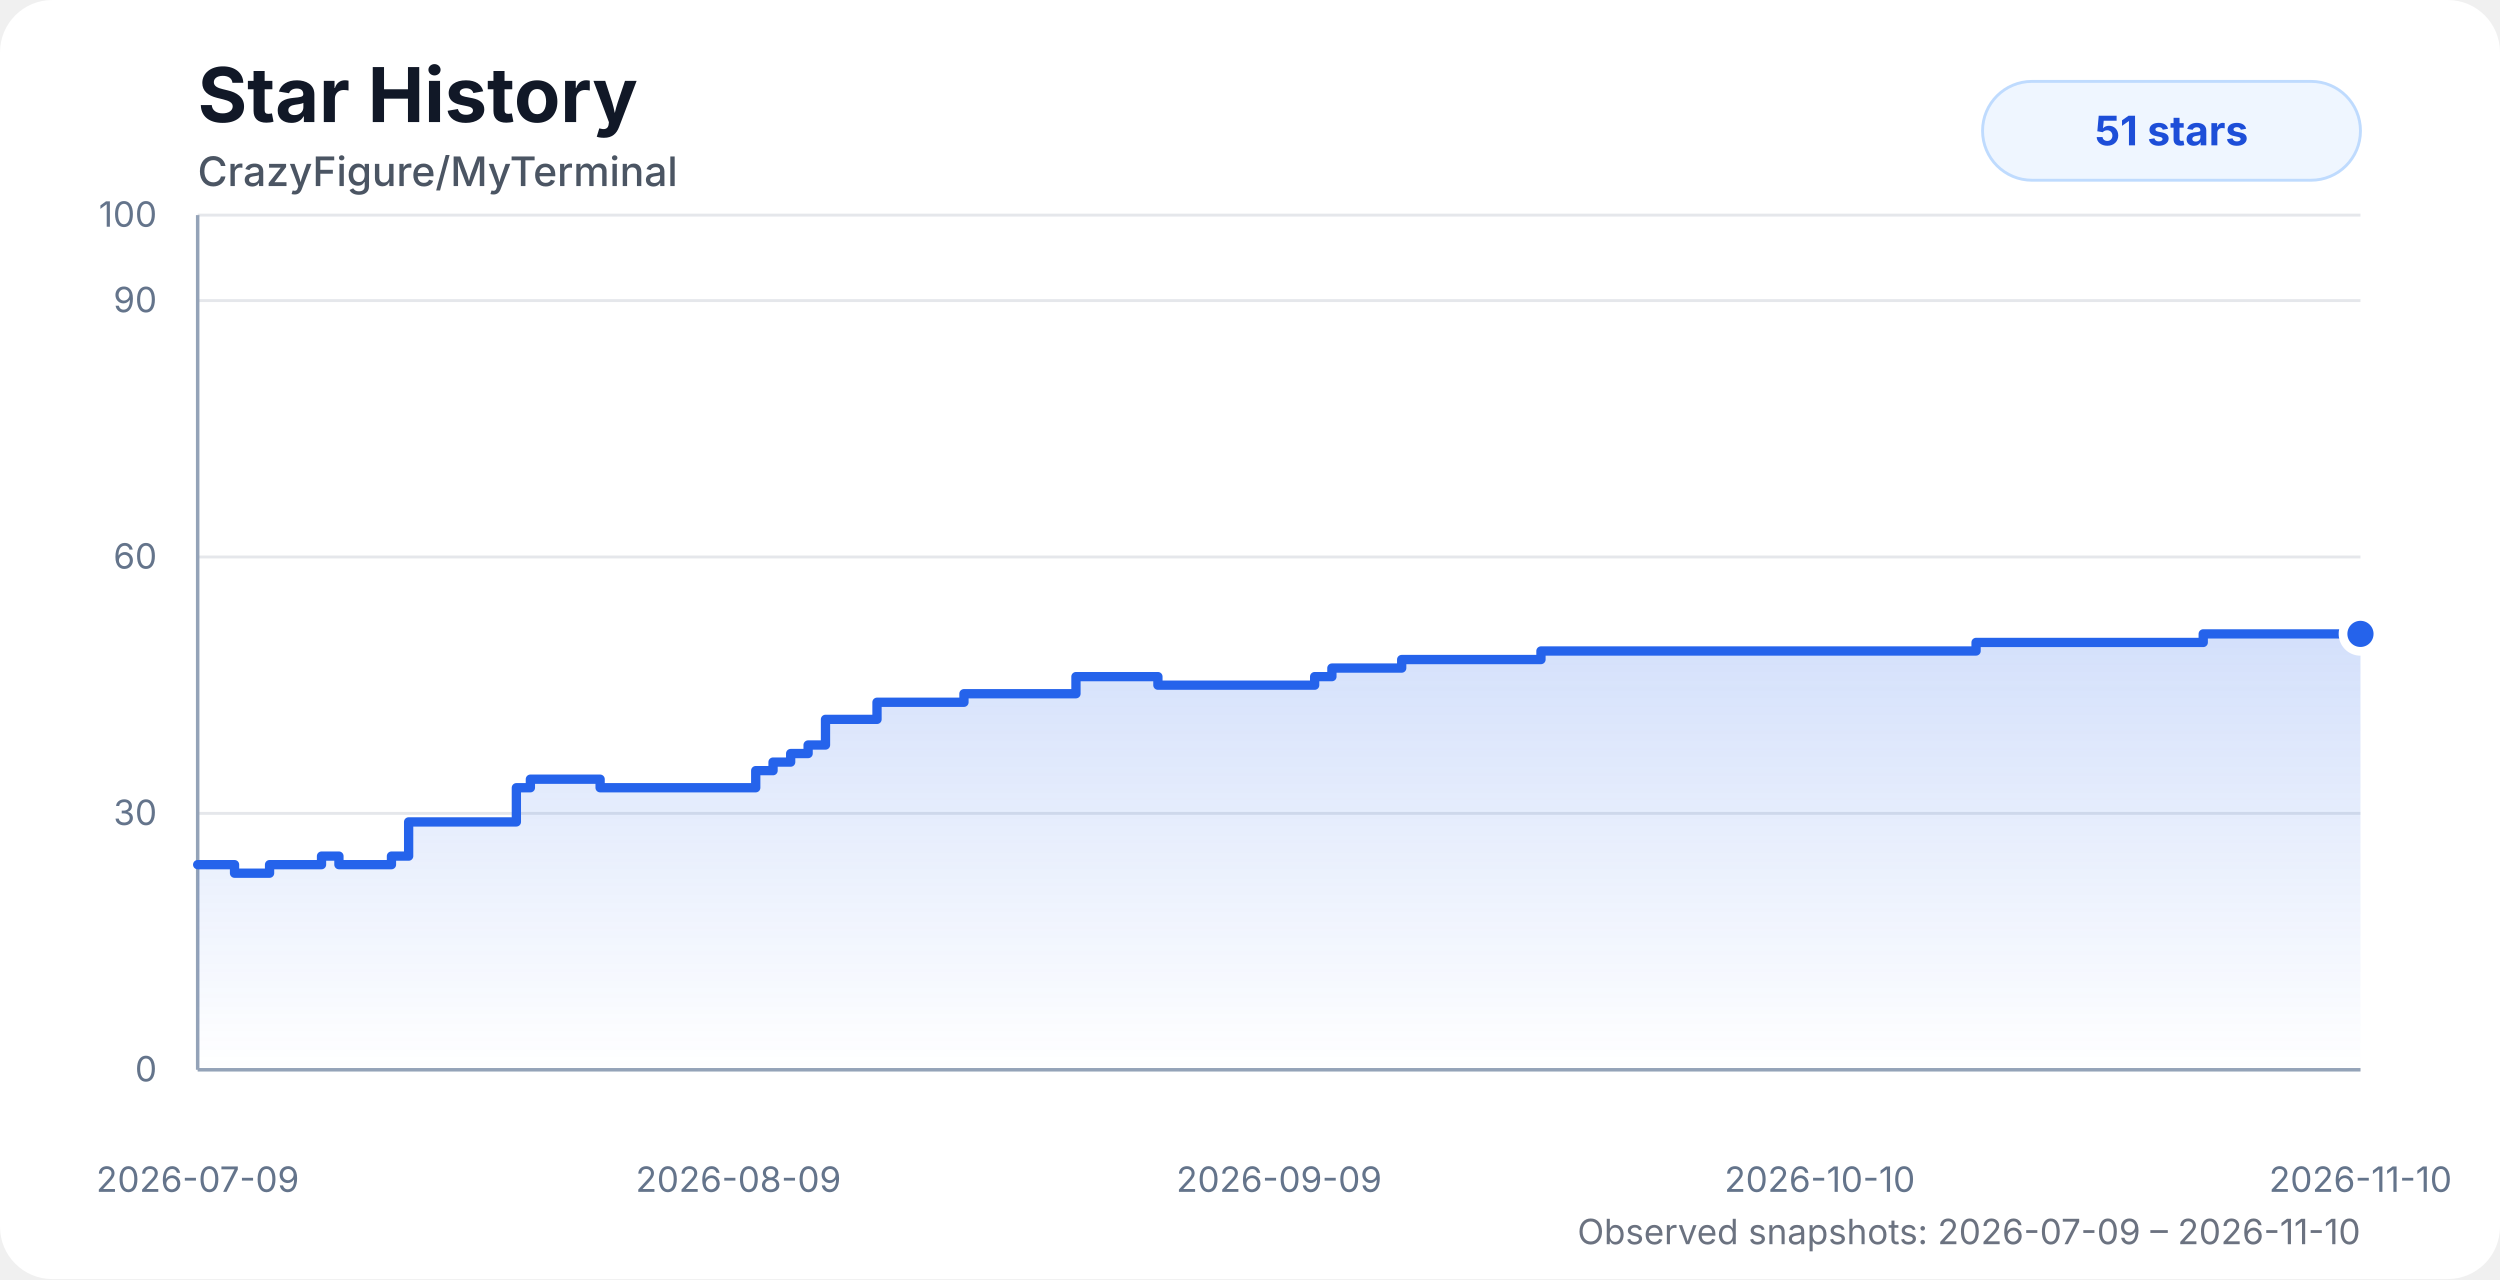
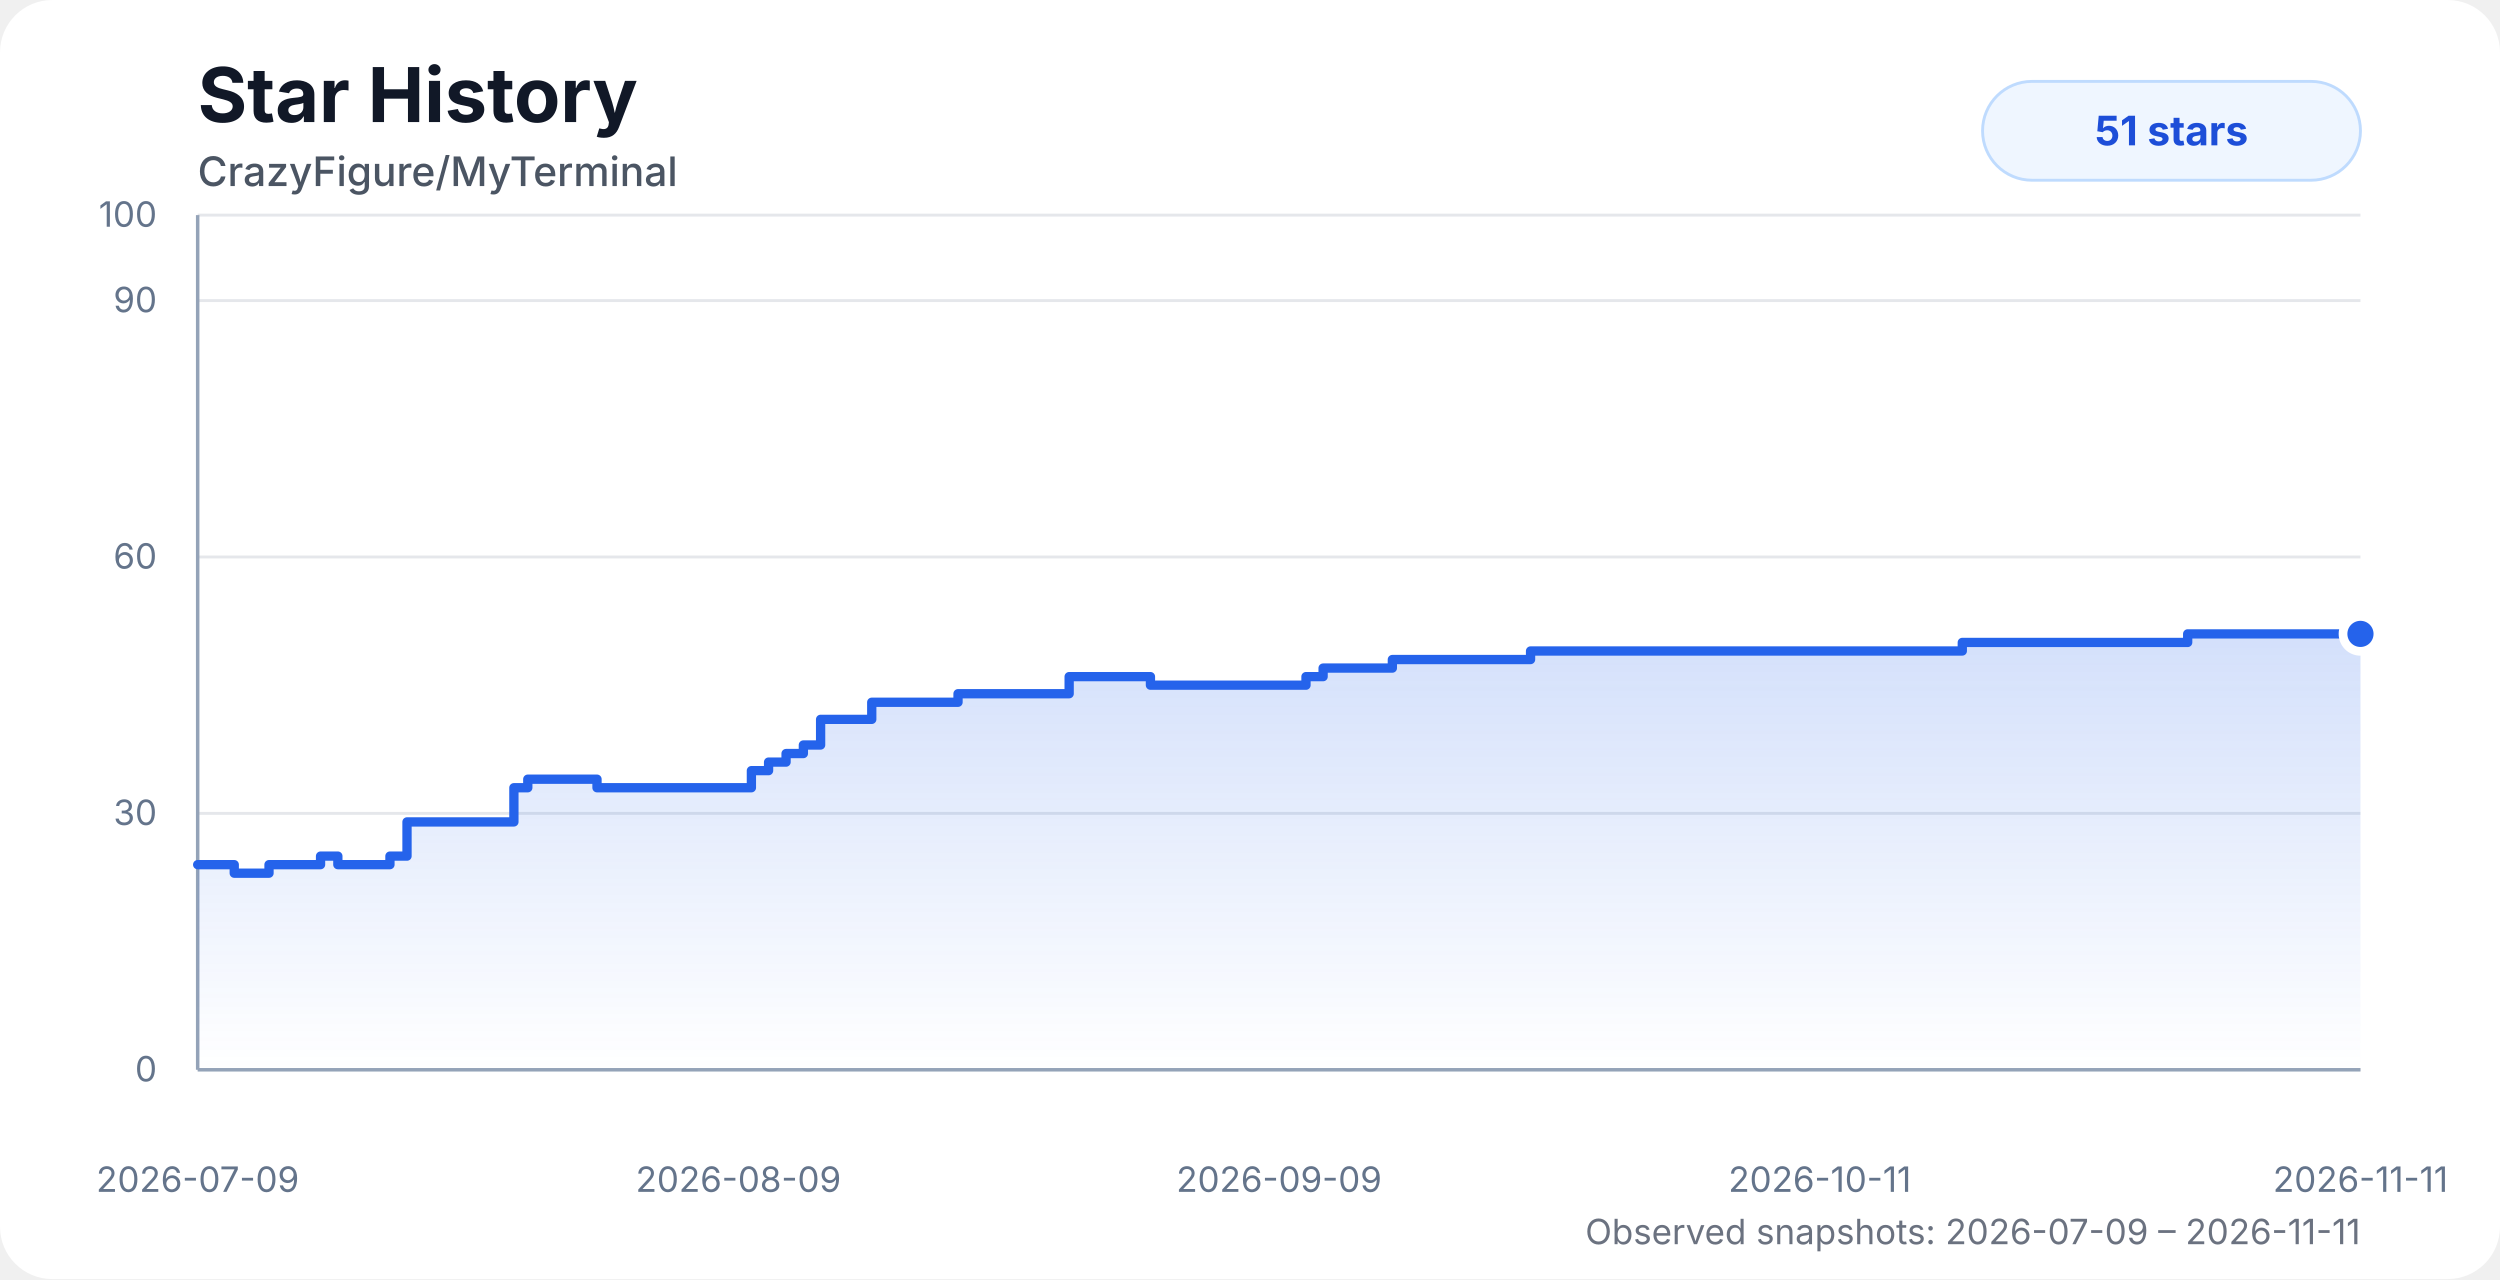
<svg xmlns="http://www.w3.org/2000/svg" width="860" height="440" viewBox="0 0 860 440" role="img" aria-labelledby="title desc">
  <style>
    .chart-bg { fill: #ffffff; }
    .title { fill: #111827; font: 700 26px system-ui, -apple-system, BlinkMacSystemFont, "Segoe UI", sans-serif; }
    .subtitle { fill: #4b5563; font: 500 14px system-ui, -apple-system, BlinkMacSystemFont, "Segoe UI", sans-serif; }
    .axis-label { fill: #64748b; font: 12px system-ui, -apple-system, BlinkMacSystemFont, "Segoe UI", sans-serif; }
    .grid { stroke: #e5e7eb; stroke-width: 1; }
    .axis { stroke: #94a3b8; stroke-width: 1.2; }
    .area { fill: url(#starGradient); opacity: 0.28; }
    .line { fill: none; stroke: #2563eb; stroke-width: 3.2; stroke-linecap: round; stroke-linejoin: round; }
    .dot { fill: #2563eb; stroke: #ffffff; stroke-width: 3; }
    .badge { fill: #eff6ff; stroke: #bfdbfe; }
    .badge-text { fill: #1d4ed8; font: 700 14px system-ui, -apple-system, BlinkMacSystemFont, "Segoe UI", sans-serif; }
    .status { fill: #6b7280; font: 12px system-ui, -apple-system, BlinkMacSystemFont, "Segoe UI", sans-serif; }
    @media (prefers-color-scheme: dark) {
      .chart-bg { fill: #0d1117; }
      .title { fill: #f8fafc; }
      .subtitle { fill: #cbd5e1; }
      .axis-label { fill: #94a3b8; }
      .grid { stroke: #1f2937; }
      .axis { stroke: #475569; }
      .dot { stroke: #0d1117; }
      .badge { fill: #172554; stroke: #1d4ed8; }
      .badge-text { fill: #bfdbfe; }
      .status { fill: #94a3b8; }
    }
  </style>
  <defs>
    <linearGradient id="starGradient" x1="0" x2="0" y1="0" y2="1">
      <stop offset="0%" stop-color="#2563eb" stop-opacity="0.72" />
      <stop offset="100%" stop-color="#2563eb" stop-opacity="0" />
    </linearGradient>
  </defs>
  <rect class="chart-bg" width="860" height="440" rx="18" />
  <text class="title" x="68" y="42">Star History</text>
  <text class="subtitle" x="68" y="64">CrazyFigure/MyTerminal</text>
  <g>
    <line class="grid" x1="68" y1="368" x2="812" y2="368" />
    <line class="grid" x1="68" y1="279.8" x2="812" y2="279.8" />
    <line class="grid" x1="68" y1="191.6" x2="812" y2="191.6" />
    <line class="grid" x1="68" y1="103.4" x2="812" y2="103.4" />
    <line class="grid" x1="68" y1="74" x2="812" y2="74" />
    <line class="axis" x1="68" y1="74" x2="68" y2="368" />
    <line class="axis" x1="68" y1="368" x2="812" y2="368" />
    <text class="axis-label" x="54" y="372" text-anchor="end">0</text>
    <text class="axis-label" x="54" y="283.8" text-anchor="end">30</text>
    <text class="axis-label" x="54" y="195.6" text-anchor="end">60</text>
    <text class="axis-label" x="54" y="107.4" text-anchor="end">90</text>
    <text class="axis-label" x="54" y="78" text-anchor="end">100</text>
    <text class="axis-label" x="68" y="410" text-anchor="middle">2026-07-09</text>
    <text class="axis-label" x="254" y="410" text-anchor="middle">2026-08-09</text>
    <text class="axis-label" x="440" y="410" text-anchor="middle">2026-09-09</text>
-     <text class="axis-label" x="626" y="410" text-anchor="middle">2026-10-10</text>
-     <text class="axis-label" x="812" y="410" text-anchor="middle">2026-11-10</text>
+     <text class="axis-label" x="626" y="410" text-anchor="middle">2026-10-11</text>
+     <text class="axis-label" x="812" y="410" text-anchor="middle">2026-11-11</text>
  </g>
-   <path class="area" d="M 68 297.44 H 74.87 V 297.44 H 80.68 V 300.38 H 92.73 V 297.44 H 110.6 V 294.5 H 116.59 V 297.44 H 134.66 V 294.5 H 140.57 V 282.74 H 146.56 V 282.74 H 177.63 V 270.98 H 182.45 V 268.04 H 206.44 V 270.98 H 224.37 V 270.98 H 230.35 V 270.98 H 236.33 V 270.98 H 242.2 V 270.98 H 247.92 V 270.98 H 253.94 V 270.98 H 259.97 V 265.1 H 265.93 V 262.16 H 271.99 V 259.22 H 277.99 V 256.28 H 283.97 V 247.46 H 289.69 V 247.46 H 295.71 V 247.46 H 301.69 V 241.58 H 307.66 V 241.58 H 313.65 V 241.58 H 319.64 V 241.58 H 325.65 V 241.58 H 331.6 V 238.64 H 337.62 V 238.64 H 343.61 V 238.64 H 349.57 V 238.64 H 355.59 V 238.64 H 363.71 V 238.64 H 370.13 V 232.76 H 374.86 V 232.76 H 380.57 V 232.76 H 386.62 V 232.76 H 392.41 V 232.76 H 398.32 V 235.7 H 404.3 V 235.7 H 410.31 V 235.7 H 416.25 V 235.7 H 422.29 V 235.7 H 428.31 V 235.7 H 434.25 V 235.7 H 440.26 V 235.7 H 446.24 V 235.7 H 452.24 V 232.76 H 458.17 V 229.82 H 464.26 V 229.82 H 470.28 V 229.82 H 476.2 V 229.82 H 482.18 V 226.88 H 488.17 V 226.88 H 494.12 V 226.88 H 500.1 V 226.88 H 506.19 V 226.88 H 512.21 V 226.88 H 518.15 V 226.88 H 524.07 V 226.88 H 530.09 V 223.94 H 536.06 V 223.94 H 542.05 V 223.94 H 548.15 V 223.94 H 554.24 V 223.94 H 560.22 V 223.94 H 566.16 V 223.94 H 572.25 V 223.94 H 578.19 V 223.94 H 584.06 V 223.94 H 590.15 V 223.94 H 596.18 V 223.94 H 602.27 V 223.94 H 608.18 V 223.94 H 614.22 V 223.94 H 620.2 V 223.94 H 626.13 V 223.94 H 632.13 V 223.94 H 638.15 V 223.94 H 644.23 V 223.94 H 649.82 V 223.94 H 655.73 V 223.94 H 661.71 V 223.94 H 667.64 V 223.94 H 673.72 V 223.94 H 679.77 V 221 H 685.71 V 221 H 691.69 V 221 H 697.68 V 221 H 703.65 V 221 H 709.61 V 221 H 715.66 V 221 H 721.68 V 221 H 727.67 V 221 H 733.78 V 221 H 739.84 V 221 H 745.84 V 221 H 751.78 V 221 H 757.91 V 218.06 H 763.93 V 218.06 H 769.97 V 218.06 H 775.85 V 218.06 H 781.94 V 218.06 H 787.93 V 218.06 H 793.74 V 218.06 H 799.77 V 218.06 H 805.91 V 218.06 H 812 V 218.06 L 812 368 L 68 368 Z" />
-   <path class="line" d="M 68 297.44 H 74.87 V 297.44 H 80.68 V 300.38 H 92.73 V 297.44 H 110.6 V 294.5 H 116.59 V 297.44 H 134.66 V 294.5 H 140.57 V 282.74 H 146.56 V 282.74 H 177.63 V 270.98 H 182.45 V 268.04 H 206.44 V 270.98 H 224.37 V 270.98 H 230.35 V 270.98 H 236.33 V 270.98 H 242.2 V 270.98 H 247.92 V 270.98 H 253.94 V 270.98 H 259.97 V 265.1 H 265.93 V 262.16 H 271.99 V 259.22 H 277.99 V 256.28 H 283.97 V 247.46 H 289.69 V 247.46 H 295.71 V 247.46 H 301.69 V 241.58 H 307.66 V 241.58 H 313.65 V 241.58 H 319.64 V 241.58 H 325.65 V 241.58 H 331.6 V 238.64 H 337.62 V 238.64 H 343.61 V 238.64 H 349.57 V 238.64 H 355.59 V 238.64 H 363.71 V 238.64 H 370.13 V 232.76 H 374.86 V 232.76 H 380.57 V 232.76 H 386.62 V 232.76 H 392.41 V 232.76 H 398.32 V 235.7 H 404.3 V 235.7 H 410.31 V 235.7 H 416.25 V 235.7 H 422.29 V 235.7 H 428.31 V 235.7 H 434.25 V 235.7 H 440.26 V 235.7 H 446.24 V 235.7 H 452.24 V 232.76 H 458.17 V 229.82 H 464.26 V 229.82 H 470.28 V 229.82 H 476.2 V 229.82 H 482.18 V 226.88 H 488.17 V 226.88 H 494.12 V 226.88 H 500.1 V 226.88 H 506.19 V 226.88 H 512.21 V 226.88 H 518.15 V 226.88 H 524.07 V 226.88 H 530.09 V 223.94 H 536.06 V 223.94 H 542.05 V 223.94 H 548.15 V 223.94 H 554.24 V 223.94 H 560.22 V 223.94 H 566.16 V 223.94 H 572.25 V 223.94 H 578.19 V 223.94 H 584.06 V 223.94 H 590.15 V 223.94 H 596.18 V 223.94 H 602.27 V 223.94 H 608.18 V 223.94 H 614.22 V 223.94 H 620.2 V 223.94 H 626.13 V 223.94 H 632.13 V 223.94 H 638.15 V 223.94 H 644.23 V 223.94 H 649.82 V 223.94 H 655.73 V 223.94 H 661.71 V 223.94 H 667.64 V 223.94 H 673.72 V 223.94 H 679.77 V 221 H 685.71 V 221 H 691.69 V 221 H 697.68 V 221 H 703.65 V 221 H 709.61 V 221 H 715.66 V 221 H 721.68 V 221 H 727.67 V 221 H 733.78 V 221 H 739.84 V 221 H 745.84 V 221 H 751.78 V 221 H 757.91 V 218.06 H 763.93 V 218.06 H 769.97 V 218.06 H 775.85 V 218.06 H 781.94 V 218.06 H 787.93 V 218.06 H 793.74 V 218.06 H 799.77 V 218.06 H 805.91 V 218.06 H 812 V 218.06" />
+   <path class="area" d="M 68 297.44 H 74.81 V 297.44 H 80.58 V 300.38 H 92.54 V 297.44 H 110.27 V 294.5 H 116.22 V 297.44 H 134.14 V 294.5 H 140.01 V 282.74 H 145.95 V 282.74 H 176.78 V 270.98 H 181.56 V 268.04 H 205.37 V 270.98 H 223.15 V 270.98 H 229.09 V 270.98 H 235.03 V 270.98 H 240.85 V 270.98 H 246.53 V 270.98 H 252.5 V 270.98 H 258.48 V 265.1 H 264.39 V 262.16 H 270.41 V 259.22 H 276.36 V 256.28 H 282.29 V 247.46 H 287.97 V 247.46 H 293.94 V 247.46 H 299.88 V 241.58 H 305.8 V 241.58 H 311.75 V 241.58 H 317.68 V 241.58 H 323.65 V 241.58 H 329.56 V 238.64 H 335.53 V 238.64 H 341.47 V 238.64 H 347.39 V 238.64 H 353.36 V 238.64 H 361.42 V 238.64 H 367.79 V 232.76 H 372.48 V 232.76 H 378.15 V 232.76 H 384.15 V 232.76 H 389.9 V 232.76 H 395.75 V 235.7 H 401.69 V 235.7 H 407.66 V 235.7 H 413.55 V 235.7 H 419.54 V 235.7 H 425.51 V 235.7 H 431.41 V 235.7 H 437.37 V 235.7 H 443.31 V 235.7 H 449.26 V 232.76 H 455.15 V 229.82 H 461.19 V 229.82 H 467.16 V 229.82 H 473.04 V 229.82 H 478.97 V 226.88 H 484.92 V 226.88 H 490.82 V 226.88 H 496.75 V 226.88 H 502.8 V 226.88 H 508.76 V 226.88 H 514.66 V 226.88 H 520.53 V 226.88 H 526.51 V 223.94 H 532.43 V 223.94 H 538.37 V 223.94 H 544.43 V 223.94 H 550.47 V 223.94 H 556.4 V 223.94 H 562.3 V 223.94 H 568.34 V 223.94 H 574.23 V 223.94 H 580.06 V 223.94 H 586.1 V 223.94 H 592.08 V 223.94 H 598.13 V 223.94 H 603.99 V 223.94 H 609.99 V 223.94 H 615.92 V 223.94 H 621.8 V 223.94 H 627.76 V 223.94 H 633.73 V 223.94 H 639.76 V 223.94 H 645.31 V 223.94 H 651.17 V 223.94 H 657.11 V 223.94 H 662.99 V 223.94 H 669.02 V 223.94 H 675.03 V 221 H 680.92 V 221 H 686.85 V 221 H 692.8 V 221 H 698.72 V 221 H 704.63 V 221 H 710.64 V 221 H 716.61 V 221 H 722.55 V 221 H 728.62 V 221 H 734.63 V 221 H 740.59 V 221 H 746.48 V 221 H 752.56 V 218.06 H 758.53 V 218.06 H 764.53 V 218.06 H 770.36 V 218.06 H 776.4 V 218.06 H 782.35 V 218.06 H 788.11 V 218.06 H 794.1 V 218.06 H 800.19 V 218.06 H 806.23 V 218.06 H 812 V 218.06 L 812 368 L 68 368 Z" />
+   <path class="line" d="M 68 297.44 H 74.81 V 297.44 H 80.58 V 300.38 H 92.54 V 297.44 H 110.27 V 294.5 H 116.22 V 297.44 H 134.14 V 294.5 H 140.01 V 282.74 H 145.95 V 282.74 H 176.78 V 270.98 H 181.56 V 268.04 H 205.37 V 270.98 H 223.15 V 270.98 H 229.09 V 270.98 H 235.03 V 270.98 H 240.85 V 270.98 H 246.53 V 270.98 H 252.5 V 270.98 H 258.48 V 265.1 H 264.39 V 262.16 H 270.41 V 259.22 H 276.36 V 256.28 H 282.29 V 247.46 H 287.97 V 247.46 H 293.94 V 247.46 H 299.88 V 241.58 H 305.8 V 241.58 H 311.75 V 241.58 H 317.68 V 241.58 H 323.65 V 241.58 H 329.56 V 238.64 H 335.53 V 238.64 H 341.47 V 238.64 H 347.39 V 238.64 H 353.36 V 238.64 H 361.42 V 238.64 H 367.79 V 232.76 H 372.48 V 232.76 H 378.15 V 232.76 H 384.15 V 232.76 H 389.9 V 232.76 H 395.75 V 235.7 H 401.69 V 235.7 H 407.66 V 235.7 H 413.55 V 235.7 H 419.54 V 235.7 H 425.51 V 235.7 H 431.41 V 235.7 H 437.37 V 235.7 H 443.31 V 235.7 H 449.26 V 232.76 H 455.15 V 229.82 H 461.19 V 229.82 H 467.16 V 229.82 H 473.04 V 229.82 H 478.97 V 226.88 H 484.92 V 226.88 H 490.82 V 226.88 H 496.75 V 226.88 H 502.8 V 226.88 H 508.76 V 226.88 H 514.66 V 226.88 H 520.53 V 226.88 H 526.51 V 223.94 H 532.43 V 223.94 H 538.37 V 223.94 H 544.43 V 223.94 H 550.47 V 223.94 H 556.4 V 223.94 H 562.3 V 223.94 H 568.34 V 223.94 H 574.23 V 223.94 H 580.06 V 223.94 H 586.1 V 223.94 H 592.08 V 223.94 H 598.13 V 223.94 H 603.99 V 223.94 H 609.99 V 223.94 H 615.92 V 223.94 H 621.8 V 223.94 H 627.76 V 223.94 H 633.73 V 223.94 H 639.76 V 223.94 H 645.31 V 223.94 H 651.17 V 223.94 H 657.11 V 223.94 H 662.99 V 223.94 H 669.02 V 223.94 H 675.03 V 221 H 680.92 V 221 H 686.85 V 221 H 692.8 V 221 H 698.72 V 221 H 704.63 V 221 H 710.64 V 221 H 716.61 V 221 H 722.55 V 221 H 728.62 V 221 H 734.63 V 221 H 740.59 V 221 H 746.48 V 221 H 752.56 V 218.06 H 758.53 V 218.06 H 764.53 V 218.06 H 770.36 V 218.06 H 776.4 V 218.06 H 782.35 V 218.06 H 788.11 V 218.06 H 794.1 V 218.06 H 800.19 V 218.06 H 806.23 V 218.06 H 812 V 218.06" />
  <circle class="dot" cx="812" cy="218.06" r="6" />
  <rect class="badge" x="682" y="28" width="130" height="34" rx="17" />
  <text class="badge-text" x="747" y="50" text-anchor="middle">51 stars</text>
-   <text class="status" x="812" y="428" text-anchor="end">Observed snapshots: 2026-07-09 – 2026-11-10</text>
+   <text class="status" x="812" y="428" text-anchor="end">Observed snapshots: 2026-07-09 – 2026-11-11</text>
</svg>
